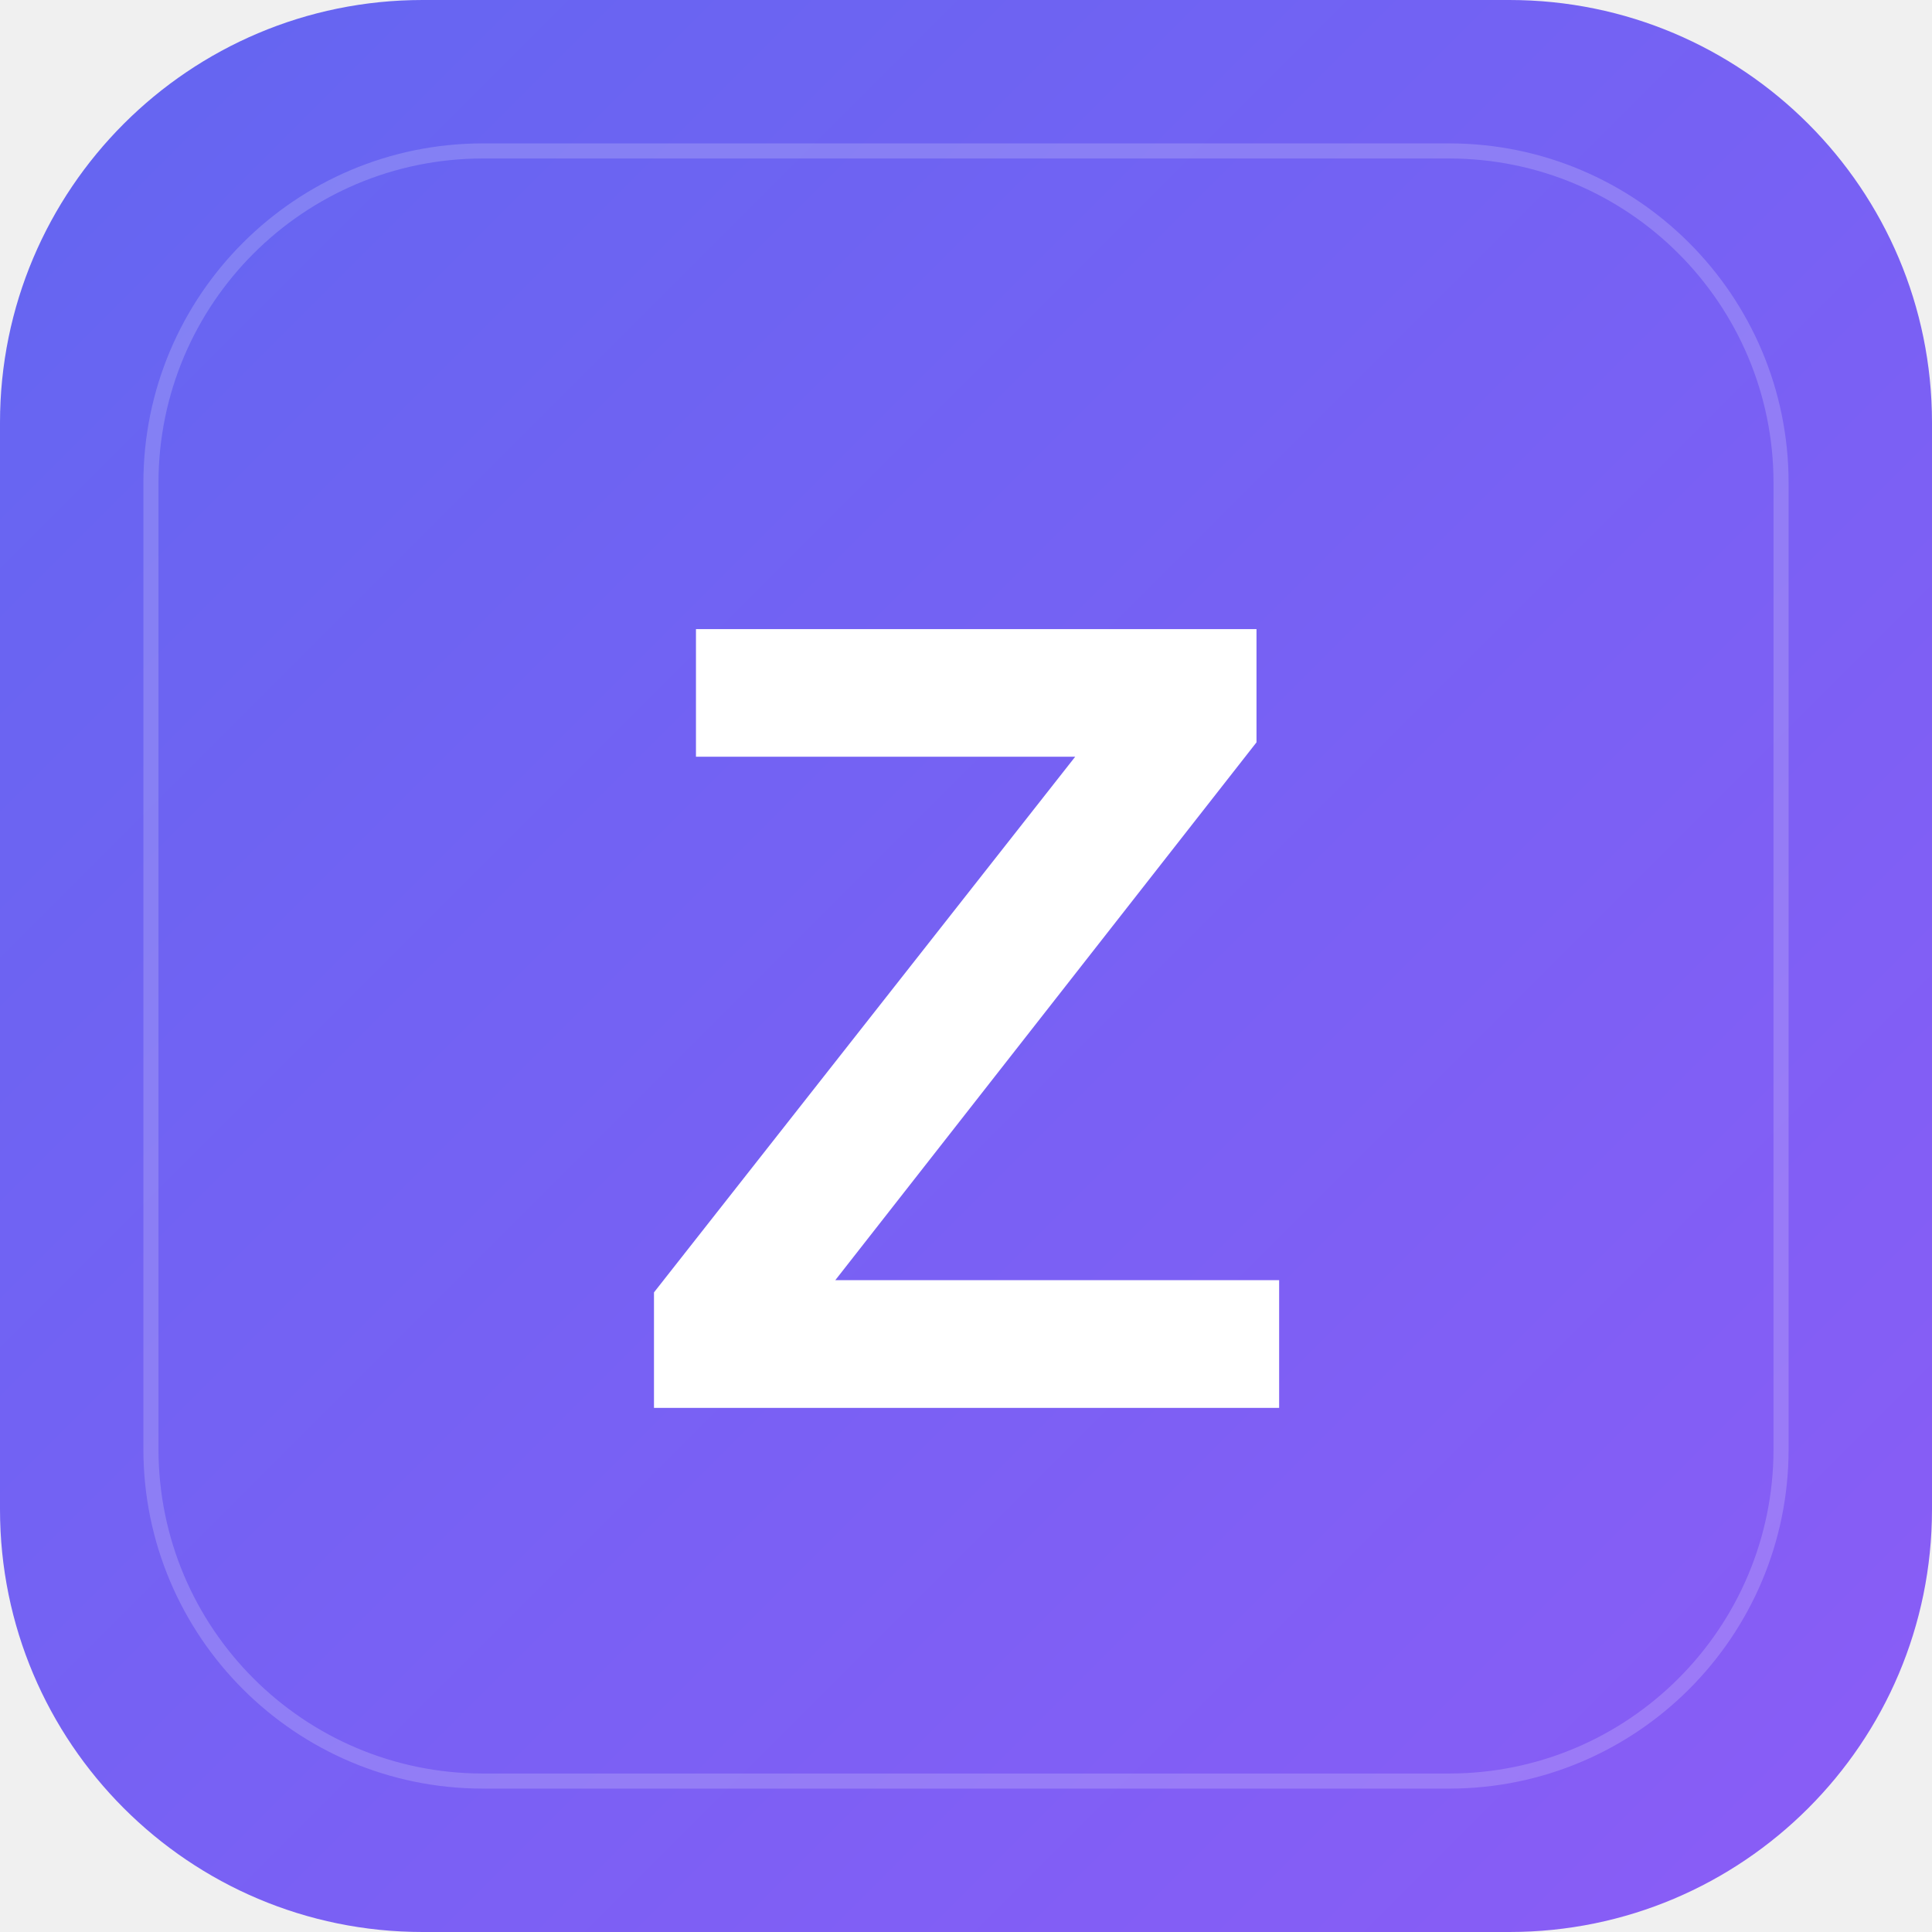
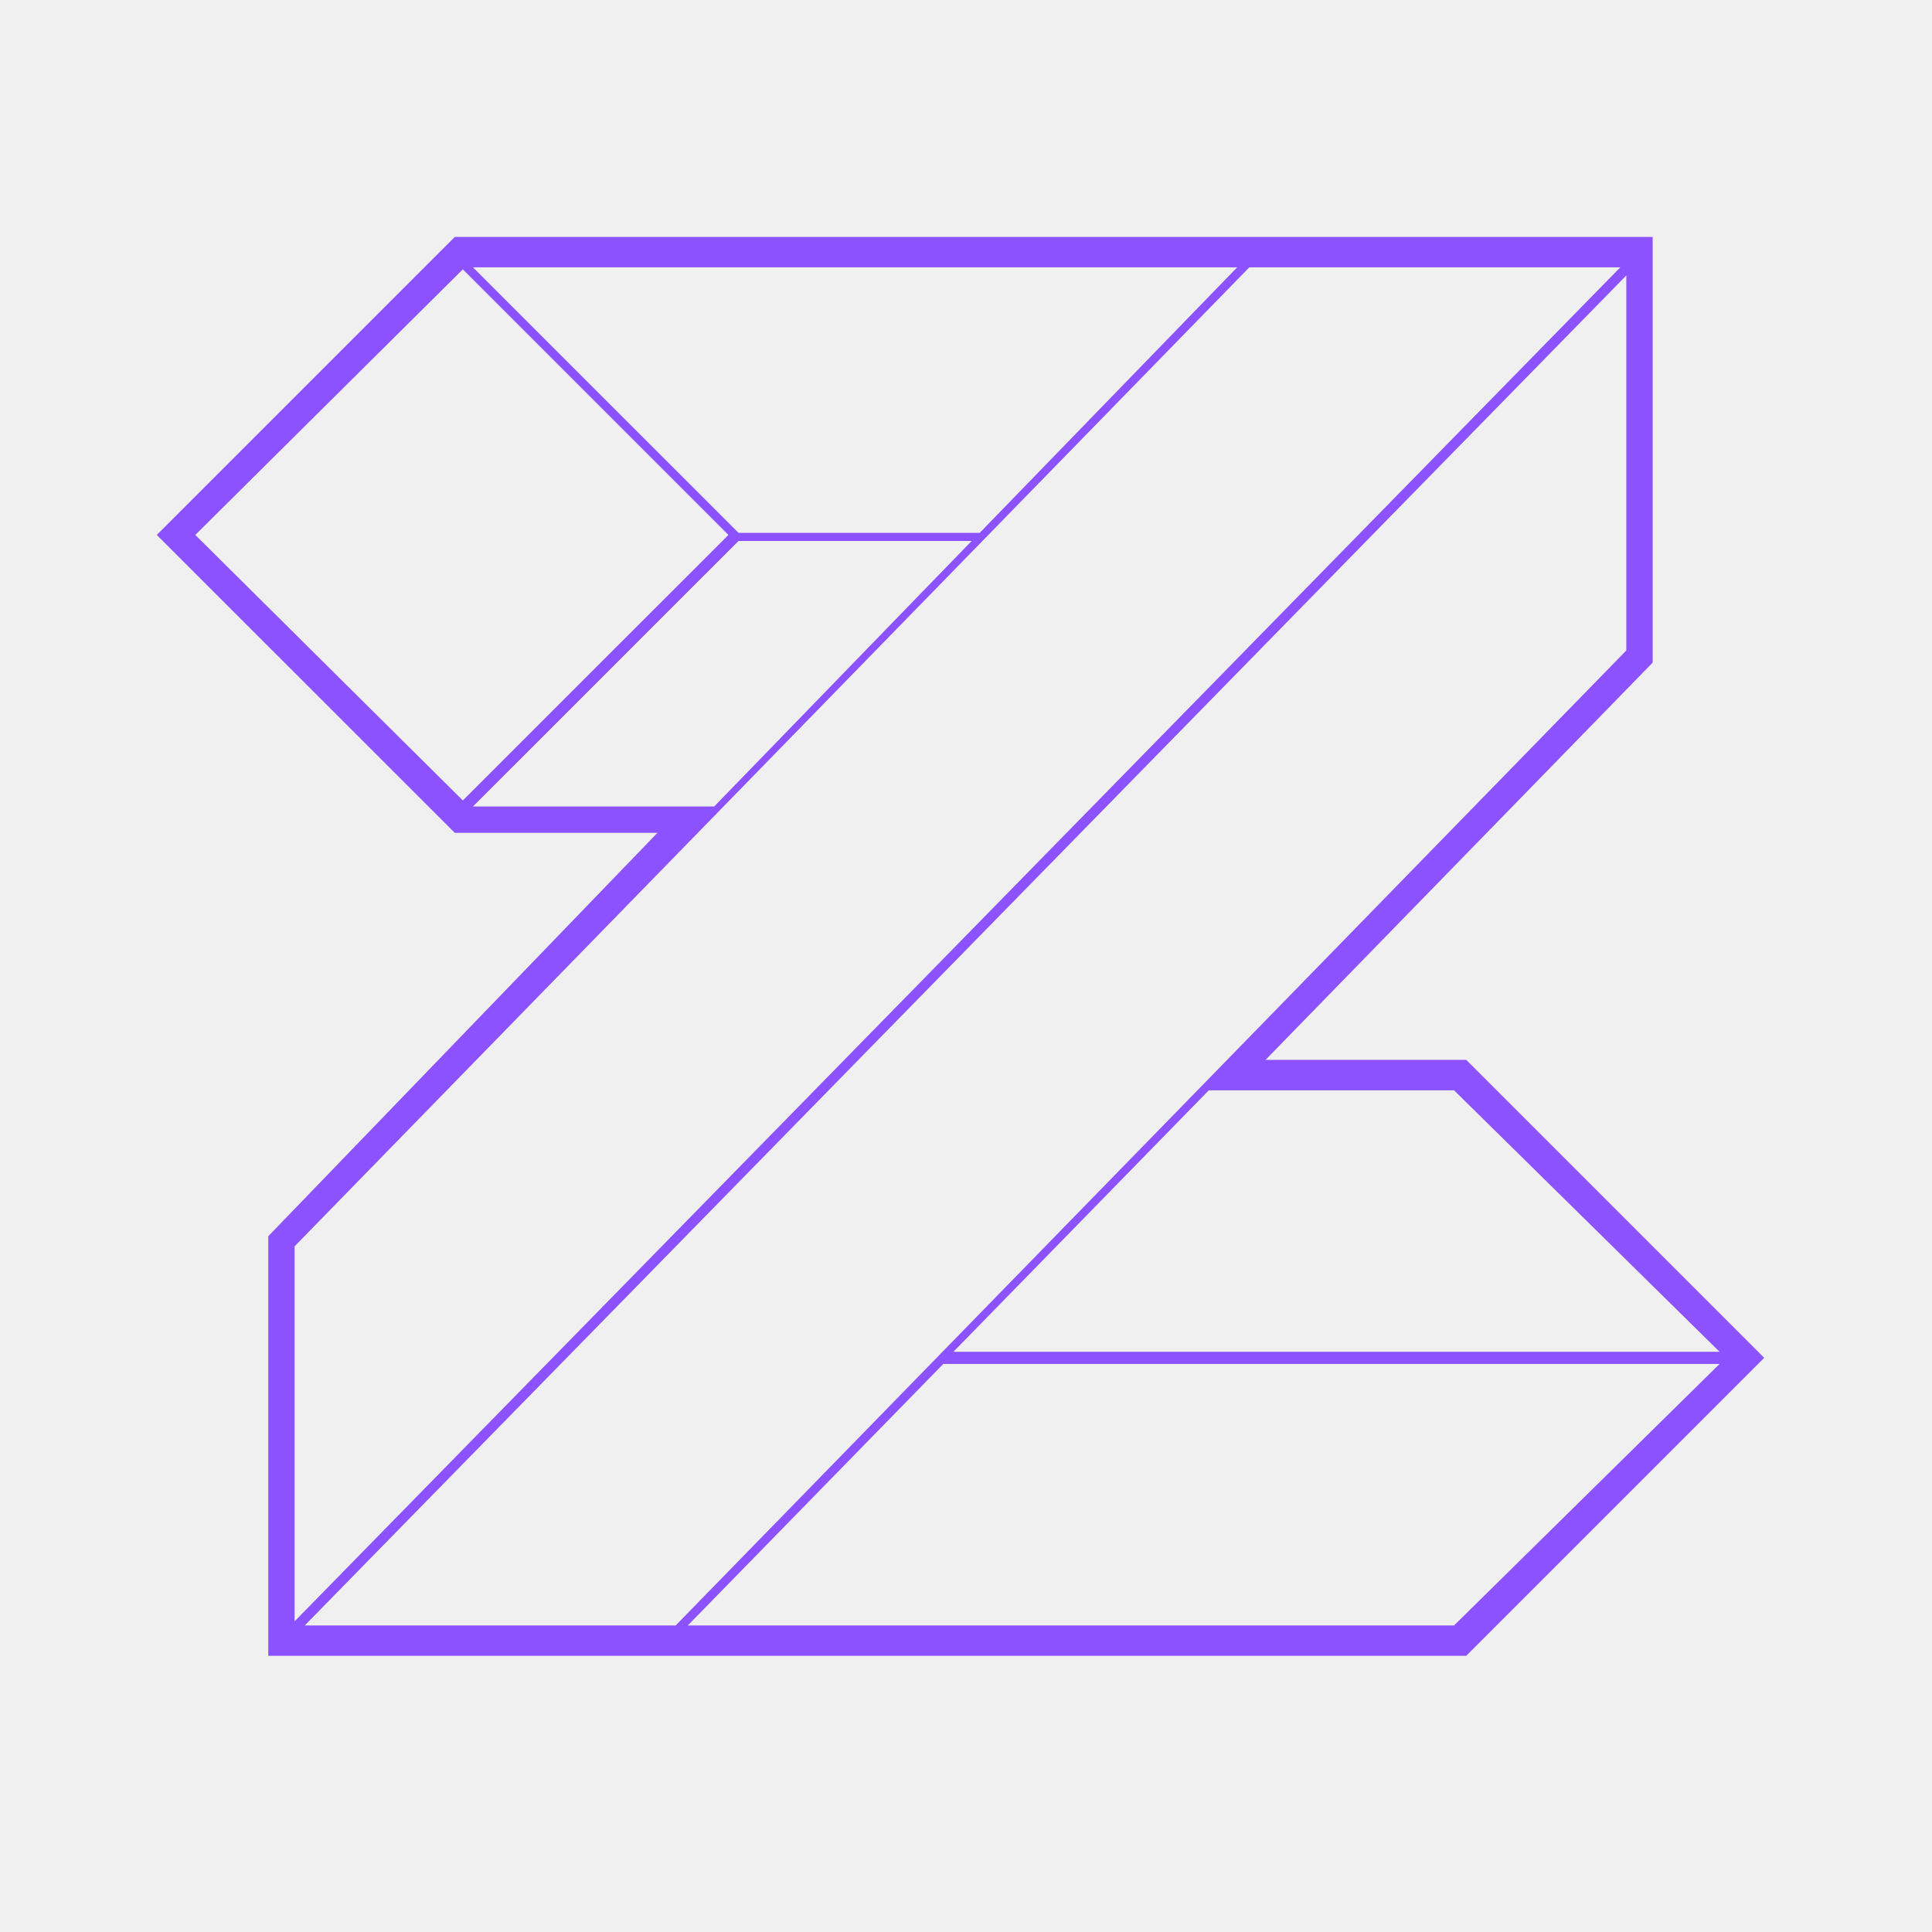
- <svg xmlns="http://www.w3.org/2000/svg" viewBox="0 0 512 512">
+ <svg xmlns="http://www.w3.org/2000/svg" width="600" zoomAndPan="magnify" viewBox="0 0 450 450" height="600" preserveAspectRatio="xMidYMid meet" version="1.0">
  <defs>
-     <linearGradient id="zapy-brand" x1="0%" y1="0%" x2="100%" y2="100%">
-       <stop offset="0%" stop-color="#6366F1" />
-       <stop offset="100%" stop-color="#8B5CF6" />
-     </linearGradient>
+     <g />
+     <clipPath id="42a5e99acb">
+       <rect x="0" width="389" y="0" height="450" />
+     </clipPath>
  </defs>
-   <rect width="512" height="512" rx="112" fill="url(#zapy-brand)" />
-   <rect x="40" y="40" width="432" height="432" rx="88" fill="none" stroke="#FFFFFF" stroke-width="4" opacity="0.18" />
-   <text x="256" y="288" text-anchor="middle" dominant-baseline="middle" font-family="'Helvetica Neue', Arial, sans-serif" font-weight="800" font-size="300" fill="#FFFFFF" letter-spacing="-4">Z</text>
+   <g transform="matrix(1, 0, 0, 1, 36, 0)">
+     <g clip-path="url(#42a5e99acb)">
+       <g fill="#8c52ff" fill-opacity="1">
+         <g transform="translate(18.45816, 385.6729)">
+           <g>
+             <path d="M 287.047 -138.812 L 356.453 -69.406 L 287.047 0 L 8.031 0 L 8.031 -97.734 L 98.672 -191.688 L 51.469 -191.688 L -17.938 -261.078 L 51.469 -330.484 L 330.484 -330.484 L 330.484 -231.344 L 240.312 -138.812 Z M 14.156 -95.375 L 14.156 -8.031 L 322.938 -323.406 L 236.531 -323.406 Z M 233.703 -323.406 L 55.703 -323.406 L 117.562 -261.562 L 173.734 -261.562 Z M -8.969 -261.078 L 53.344 -199.234 L 115.203 -261.078 L 53.344 -322.938 Z M 16.531 -7.078 L 102.922 -7.078 L 324.344 -234.172 L 324.344 -321.516 Z M 55.703 -197.828 L 111.891 -197.828 L 171.859 -259.672 L 117.562 -259.672 Z M 284.219 -131.719 L 227.094 -131.719 L 167.609 -70.812 L 346.062 -70.812 Z M 284.219 -7.078 L 346.062 -67.984 L 165.25 -67.984 L 105.75 -7.078 Z M 284.219 -7.078 " />
+           </g>
+         </g>
+       </g>
+     </g>
+   </g>
</svg>
